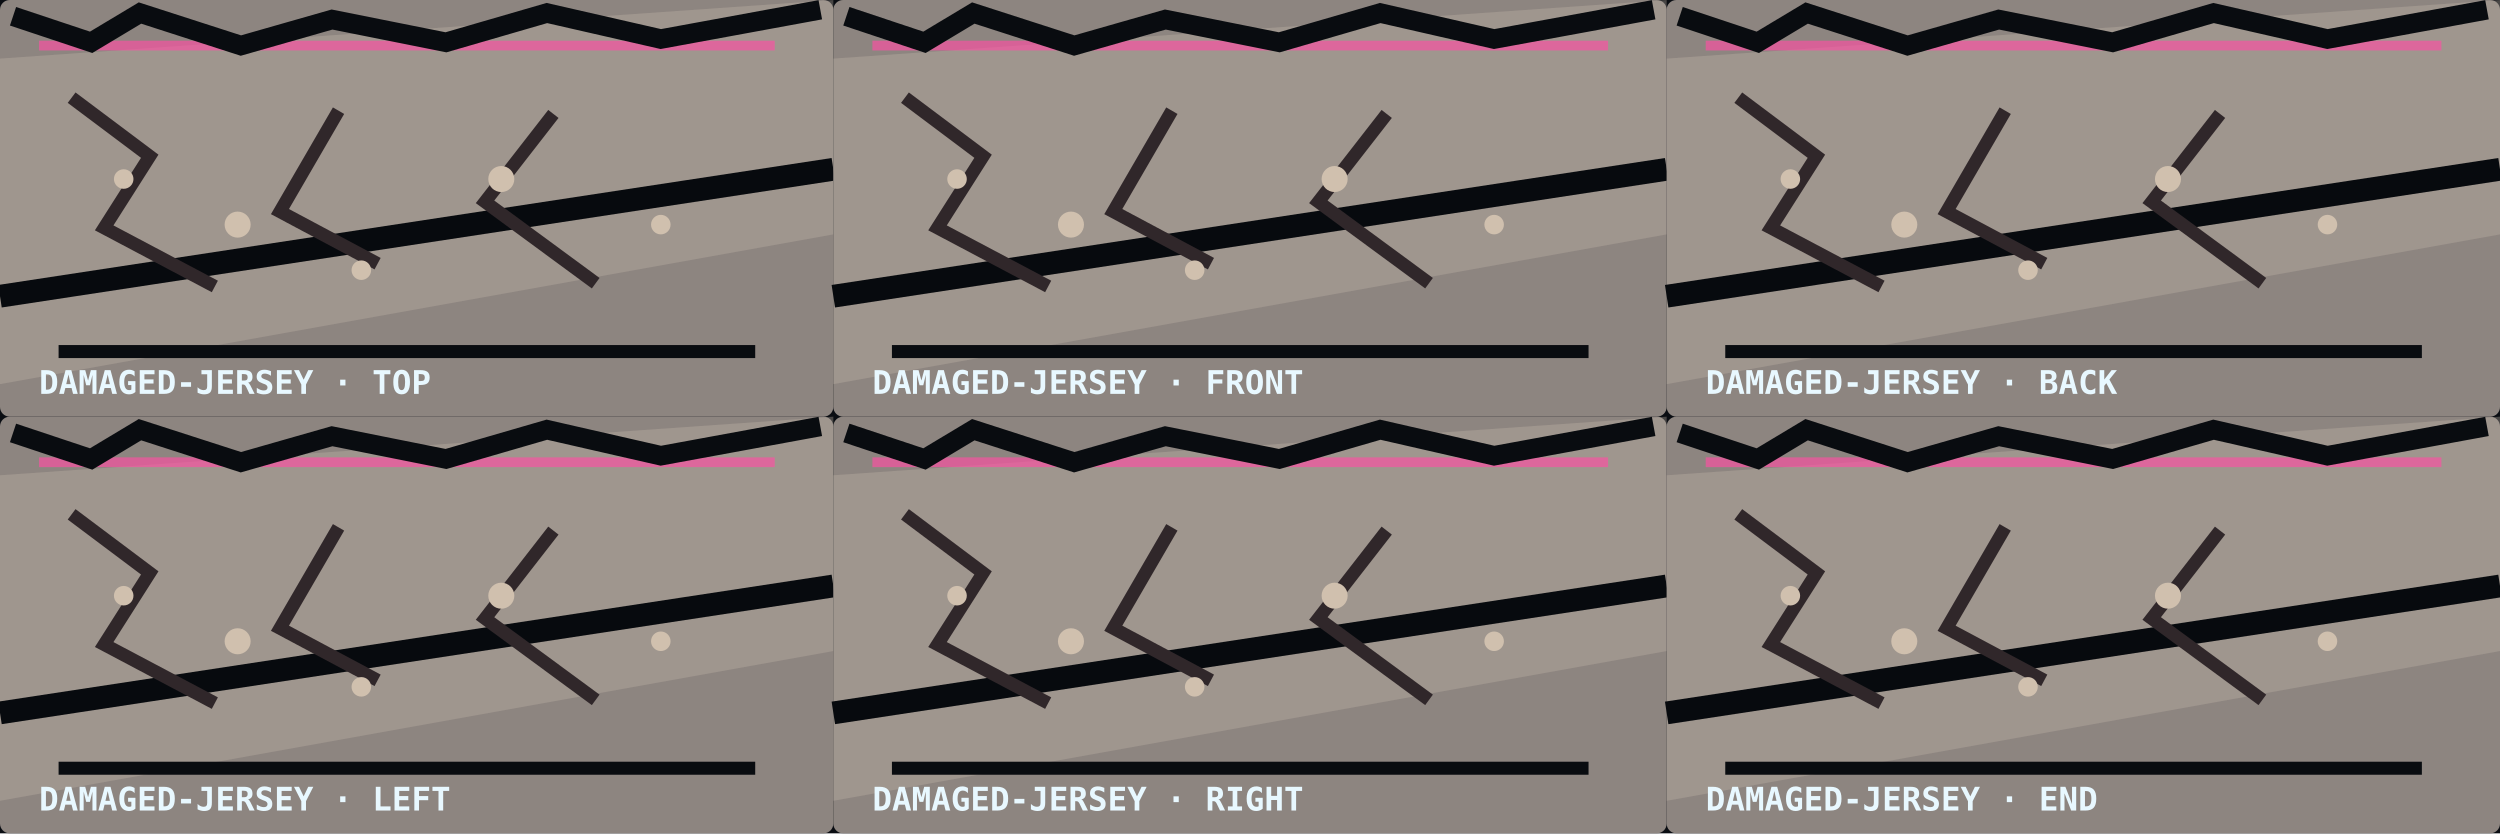
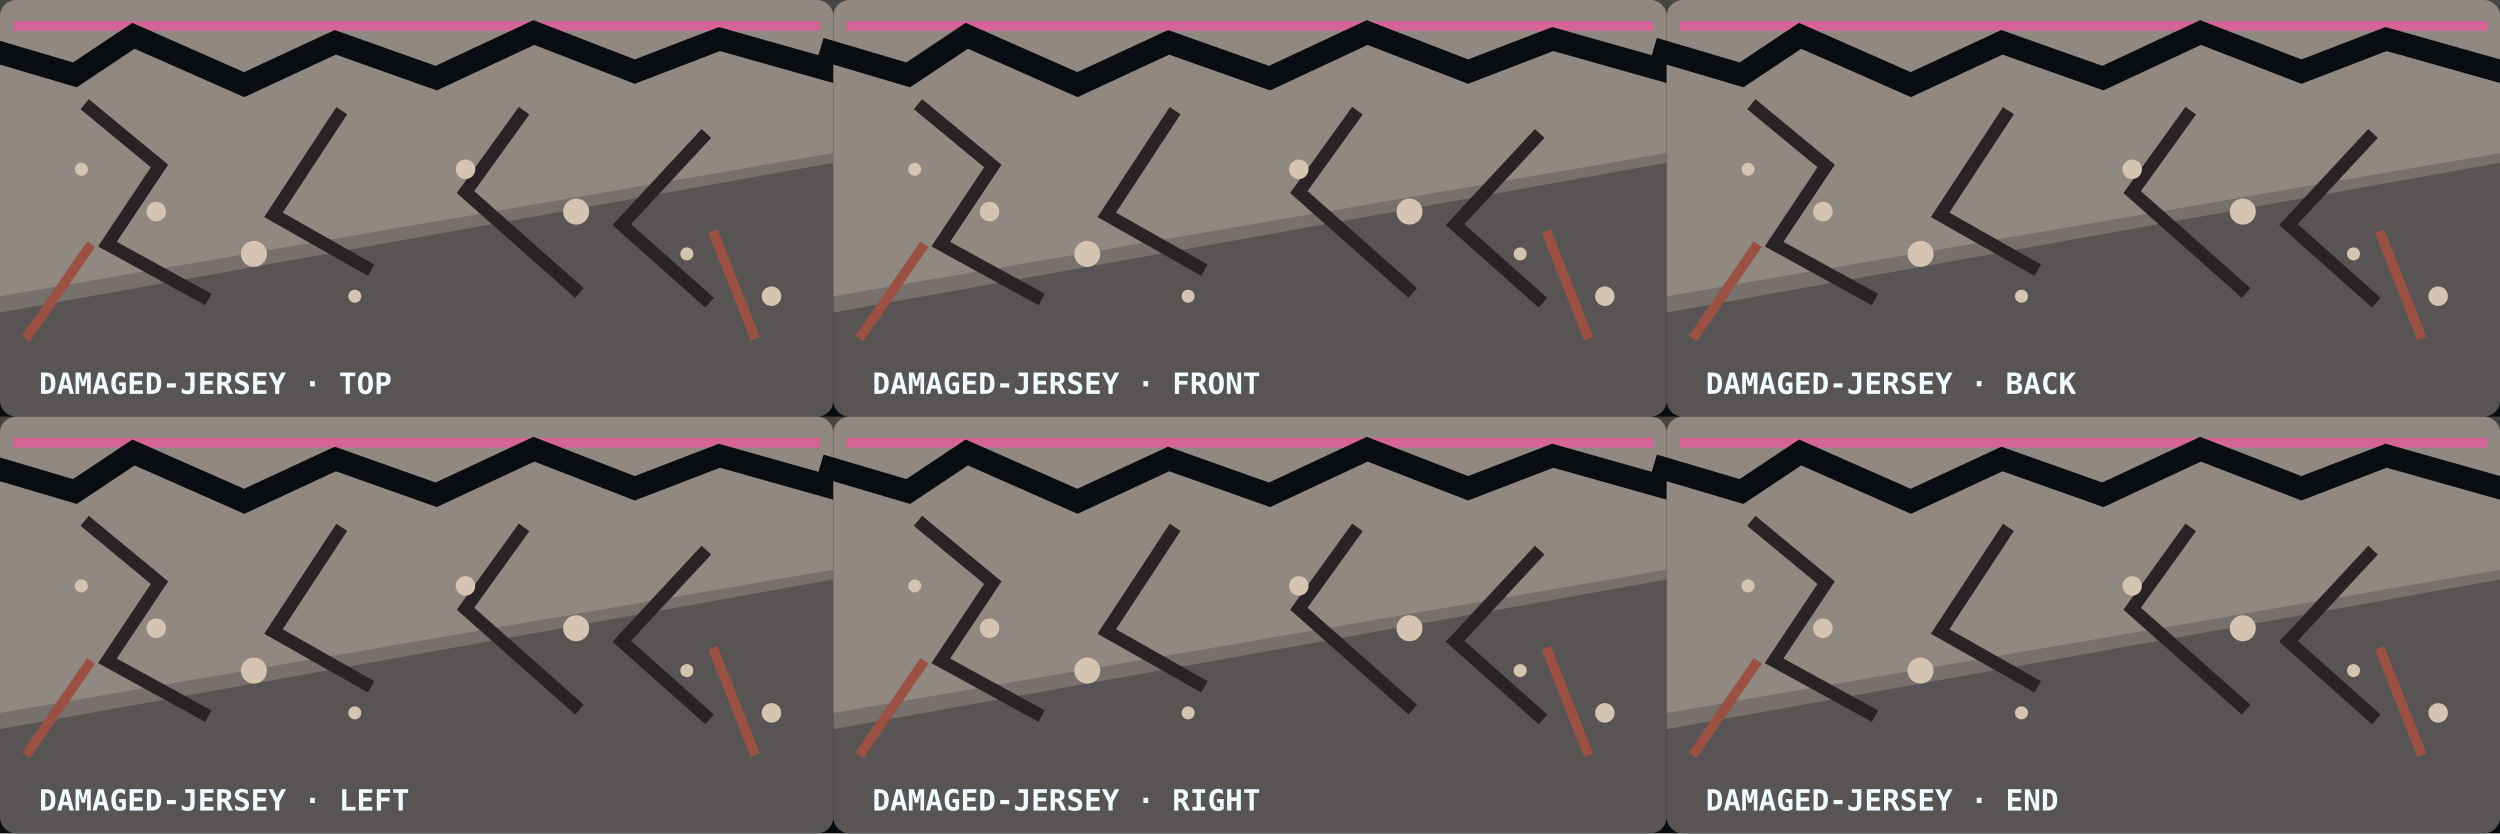
<svg xmlns="http://www.w3.org/2000/svg" width="768" height="256" viewBox="0 0 768 256">
-   <rect width="768" height="256" fill="#0a0d12" />
+   <rect width="768" height="256" fill="#080b10" />
  <g transform="translate(0 0)">
-     <rect width="256" height="128" rx="3" fill="#8d8580" />
-     <path d="M0 18 L256 0 L256 72 L0 118Z" fill="#c2b6a9" opacity=".34" />
-     <path d="M0 91 L256 52" stroke="#070a0e" stroke-width="7" />
-     <path d="M12 14 L238 14" stroke="#ff4fa3" stroke-width="3" opacity=".65" />
-     <path d="M18 108 L232 108" stroke="#090c10" stroke-width="4" />
-     <path d="M22 30l24 18-14 22 34 18m38-54l-18 31 30 16m54-46l-21 27 34 25" fill="none" stroke="#30272a" stroke-width="4" />
-     <g fill="#d0c0ae">
-       <circle cx="38" cy="55" r="3" />
-       <circle cx="73" cy="69" r="4" />
-       <circle cx="111" cy="83" r="3" />
-       <circle cx="154" cy="55" r="4" />
-       <circle cx="203" cy="69" r="3" />
+     <rect width="256" height="128" rx="5" fill="#77706d" />
+     <path d="M0 0H256V47L0 91Z" fill="#c4b7aa" opacity=".34" />
+     <path d="M0 96L256 50V128H0Z" fill="#070a0e" opacity=".28" />
+     <path d="M4 8L252 8" stroke="#ff4fa3" stroke-width="3" opacity=".62" />
+     <path d="M-4 15l27 8 18-12 34 15 28-13 31 11 30-14 31 12 26-10 39 11" fill="none" stroke="#090c10" stroke-width="7" />
+     <path d="M26 32l23 19-16 24 31 17m41-58l-21 32 30 17m47-49l-18 25 35 31m39-49l-26 28 27 24" fill="none" stroke="#2a2326" stroke-width="4" />
+     <g fill="#d5c4b1">
+       <circle cx="25" cy="52" r="2" />
+       <circle cx="48" cy="65" r="3" />
+       <circle cx="78" cy="78" r="4" />
+       <circle cx="109" cy="91" r="2" />
+       <circle cx="143" cy="52" r="3" />
+       <circle cx="177" cy="65" r="4" />
+       <circle cx="211" cy="78" r="2" />
+       <circle cx="237" cy="91" r="3" />
    </g>
-     <path d="M4 5l24 8 15-9 31 10 28-8 35 7 31-9 35 8 49-9" fill="none" stroke="#090c10" stroke-width="6" />
-     <text x="12" y="121" fill="#e8f8ff" font-family="monospace" font-size="10" font-weight="700">DAMAGED-JERSEY · TOP</text>
+     <g stroke="#9a5144" stroke-width="3">
+       <path d="M8 104l20-29M232 104l-13-33" />
+     </g>
+     <text x="12" y="121" fill="#f0fbff" font-family="monospace" font-size="9" font-weight="700">DAMAGED-JERSEY · TOP</text>
  </g>
  <g transform="translate(256 0)">
-     <rect width="256" height="128" rx="3" fill="#8d8580" />
-     <path d="M0 18 L256 0 L256 72 L0 118Z" fill="#c2b6a9" opacity=".34" />
-     <path d="M0 91 L256 52" stroke="#070a0e" stroke-width="7" />
-     <path d="M12 14 L238 14" stroke="#ff4fa3" stroke-width="3" opacity=".65" />
-     <path d="M18 108 L232 108" stroke="#090c10" stroke-width="4" />
-     <path d="M22 30l24 18-14 22 34 18m38-54l-18 31 30 16m54-46l-21 27 34 25" fill="none" stroke="#30272a" stroke-width="4" />
-     <g fill="#d0c0ae">
-       <circle cx="38" cy="55" r="3" />
-       <circle cx="73" cy="69" r="4" />
-       <circle cx="111" cy="83" r="3" />
-       <circle cx="154" cy="55" r="4" />
-       <circle cx="203" cy="69" r="3" />
+     <rect width="256" height="128" rx="5" fill="#77706d" />
+     <path d="M0 0H256V47L0 91Z" fill="#c4b7aa" opacity=".34" />
+     <path d="M0 96L256 50V128H0Z" fill="#070a0e" opacity=".28" />
+     <path d="M4 8L252 8" stroke="#ff4fa3" stroke-width="3" opacity=".62" />
+     <path d="M-4 15l27 8 18-12 34 15 28-13 31 11 30-14 31 12 26-10 39 11" fill="none" stroke="#090c10" stroke-width="7" />
+     <path d="M26 32l23 19-16 24 31 17m41-58l-21 32 30 17m47-49l-18 25 35 31m39-49l-26 28 27 24" fill="none" stroke="#2a2326" stroke-width="4" />
+     <g fill="#d5c4b1">
+       <circle cx="25" cy="52" r="2" />
+       <circle cx="48" cy="65" r="3" />
+       <circle cx="78" cy="78" r="4" />
+       <circle cx="109" cy="91" r="2" />
+       <circle cx="143" cy="52" r="3" />
+       <circle cx="177" cy="65" r="4" />
+       <circle cx="211" cy="78" r="2" />
+       <circle cx="237" cy="91" r="3" />
    </g>
-     <path d="M4 5l24 8 15-9 31 10 28-8 35 7 31-9 35 8 49-9" fill="none" stroke="#090c10" stroke-width="6" />
-     <text x="12" y="121" fill="#e8f8ff" font-family="monospace" font-size="10" font-weight="700">DAMAGED-JERSEY · FRONT</text>
+     <g stroke="#9a5144" stroke-width="3">
+       <path d="M8 104l20-29M232 104l-13-33" />
+     </g>
+     <text x="12" y="121" fill="#f0fbff" font-family="monospace" font-size="9" font-weight="700">DAMAGED-JERSEY · FRONT</text>
  </g>
  <g transform="translate(512 0)">
-     <rect width="256" height="128" rx="3" fill="#8d8580" />
-     <path d="M0 18 L256 0 L256 72 L0 118Z" fill="#c2b6a9" opacity=".34" />
-     <path d="M0 91 L256 52" stroke="#070a0e" stroke-width="7" />
-     <path d="M12 14 L238 14" stroke="#ff4fa3" stroke-width="3" opacity=".65" />
-     <path d="M18 108 L232 108" stroke="#090c10" stroke-width="4" />
-     <path d="M22 30l24 18-14 22 34 18m38-54l-18 31 30 16m54-46l-21 27 34 25" fill="none" stroke="#30272a" stroke-width="4" />
-     <g fill="#d0c0ae">
-       <circle cx="38" cy="55" r="3" />
-       <circle cx="73" cy="69" r="4" />
-       <circle cx="111" cy="83" r="3" />
-       <circle cx="154" cy="55" r="4" />
-       <circle cx="203" cy="69" r="3" />
+     <rect width="256" height="128" rx="5" fill="#77706d" />
+     <path d="M0 0H256V47L0 91Z" fill="#c4b7aa" opacity=".34" />
+     <path d="M0 96L256 50V128H0Z" fill="#070a0e" opacity=".28" />
+     <path d="M4 8L252 8" stroke="#ff4fa3" stroke-width="3" opacity=".62" />
+     <path d="M-4 15l27 8 18-12 34 15 28-13 31 11 30-14 31 12 26-10 39 11" fill="none" stroke="#090c10" stroke-width="7" />
+     <path d="M26 32l23 19-16 24 31 17m41-58l-21 32 30 17m47-49l-18 25 35 31m39-49l-26 28 27 24" fill="none" stroke="#2a2326" stroke-width="4" />
+     <g fill="#d5c4b1">
+       <circle cx="25" cy="52" r="2" />
+       <circle cx="48" cy="65" r="3" />
+       <circle cx="78" cy="78" r="4" />
+       <circle cx="109" cy="91" r="2" />
+       <circle cx="143" cy="52" r="3" />
+       <circle cx="177" cy="65" r="4" />
+       <circle cx="211" cy="78" r="2" />
+       <circle cx="237" cy="91" r="3" />
    </g>
-     <path d="M4 5l24 8 15-9 31 10 28-8 35 7 31-9 35 8 49-9" fill="none" stroke="#090c10" stroke-width="6" />
-     <text x="12" y="121" fill="#e8f8ff" font-family="monospace" font-size="10" font-weight="700">DAMAGED-JERSEY · BACK</text>
+     <g stroke="#9a5144" stroke-width="3">
+       <path d="M8 104l20-29M232 104l-13-33" />
+     </g>
+     <text x="12" y="121" fill="#f0fbff" font-family="monospace" font-size="9" font-weight="700">DAMAGED-JERSEY · BACK</text>
  </g>
  <g transform="translate(0 128)">
-     <rect width="256" height="128" rx="3" fill="#8d8580" />
-     <path d="M0 18 L256 0 L256 72 L0 118Z" fill="#c2b6a9" opacity=".34" />
-     <path d="M0 91 L256 52" stroke="#070a0e" stroke-width="7" />
-     <path d="M12 14 L238 14" stroke="#ff4fa3" stroke-width="3" opacity=".65" />
-     <path d="M18 108 L232 108" stroke="#090c10" stroke-width="4" />
-     <path d="M22 30l24 18-14 22 34 18m38-54l-18 31 30 16m54-46l-21 27 34 25" fill="none" stroke="#30272a" stroke-width="4" />
-     <g fill="#d0c0ae">
-       <circle cx="38" cy="55" r="3" />
-       <circle cx="73" cy="69" r="4" />
-       <circle cx="111" cy="83" r="3" />
-       <circle cx="154" cy="55" r="4" />
-       <circle cx="203" cy="69" r="3" />
+     <rect width="256" height="128" rx="5" fill="#77706d" />
+     <path d="M0 0H256V47L0 91Z" fill="#c4b7aa" opacity=".34" />
+     <path d="M0 96L256 50V128H0Z" fill="#070a0e" opacity=".28" />
+     <path d="M4 8L252 8" stroke="#ff4fa3" stroke-width="3" opacity=".62" />
+     <path d="M-4 15l27 8 18-12 34 15 28-13 31 11 30-14 31 12 26-10 39 11" fill="none" stroke="#090c10" stroke-width="7" />
+     <path d="M26 32l23 19-16 24 31 17m41-58l-21 32 30 17m47-49l-18 25 35 31m39-49l-26 28 27 24" fill="none" stroke="#2a2326" stroke-width="4" />
+     <g fill="#d5c4b1">
+       <circle cx="25" cy="52" r="2" />
+       <circle cx="48" cy="65" r="3" />
+       <circle cx="78" cy="78" r="4" />
+       <circle cx="109" cy="91" r="2" />
+       <circle cx="143" cy="52" r="3" />
+       <circle cx="177" cy="65" r="4" />
+       <circle cx="211" cy="78" r="2" />
+       <circle cx="237" cy="91" r="3" />
    </g>
-     <path d="M4 5l24 8 15-9 31 10 28-8 35 7 31-9 35 8 49-9" fill="none" stroke="#090c10" stroke-width="6" />
-     <text x="12" y="121" fill="#e8f8ff" font-family="monospace" font-size="10" font-weight="700">DAMAGED-JERSEY · LEFT</text>
+     <g stroke="#9a5144" stroke-width="3">
+       <path d="M8 104l20-29M232 104l-13-33" />
+     </g>
+     <text x="12" y="121" fill="#f0fbff" font-family="monospace" font-size="9" font-weight="700">DAMAGED-JERSEY · LEFT</text>
  </g>
  <g transform="translate(256 128)">
-     <rect width="256" height="128" rx="3" fill="#8d8580" />
-     <path d="M0 18 L256 0 L256 72 L0 118Z" fill="#c2b6a9" opacity=".34" />
-     <path d="M0 91 L256 52" stroke="#070a0e" stroke-width="7" />
-     <path d="M12 14 L238 14" stroke="#ff4fa3" stroke-width="3" opacity=".65" />
-     <path d="M18 108 L232 108" stroke="#090c10" stroke-width="4" />
-     <path d="M22 30l24 18-14 22 34 18m38-54l-18 31 30 16m54-46l-21 27 34 25" fill="none" stroke="#30272a" stroke-width="4" />
-     <g fill="#d0c0ae">
-       <circle cx="38" cy="55" r="3" />
-       <circle cx="73" cy="69" r="4" />
-       <circle cx="111" cy="83" r="3" />
-       <circle cx="154" cy="55" r="4" />
-       <circle cx="203" cy="69" r="3" />
+     <rect width="256" height="128" rx="5" fill="#77706d" />
+     <path d="M0 0H256V47L0 91Z" fill="#c4b7aa" opacity=".34" />
+     <path d="M0 96L256 50V128H0Z" fill="#070a0e" opacity=".28" />
+     <path d="M4 8L252 8" stroke="#ff4fa3" stroke-width="3" opacity=".62" />
+     <path d="M-4 15l27 8 18-12 34 15 28-13 31 11 30-14 31 12 26-10 39 11" fill="none" stroke="#090c10" stroke-width="7" />
+     <path d="M26 32l23 19-16 24 31 17m41-58l-21 32 30 17m47-49l-18 25 35 31m39-49l-26 28 27 24" fill="none" stroke="#2a2326" stroke-width="4" />
+     <g fill="#d5c4b1">
+       <circle cx="25" cy="52" r="2" />
+       <circle cx="48" cy="65" r="3" />
+       <circle cx="78" cy="78" r="4" />
+       <circle cx="109" cy="91" r="2" />
+       <circle cx="143" cy="52" r="3" />
+       <circle cx="177" cy="65" r="4" />
+       <circle cx="211" cy="78" r="2" />
+       <circle cx="237" cy="91" r="3" />
    </g>
-     <path d="M4 5l24 8 15-9 31 10 28-8 35 7 31-9 35 8 49-9" fill="none" stroke="#090c10" stroke-width="6" />
-     <text x="12" y="121" fill="#e8f8ff" font-family="monospace" font-size="10" font-weight="700">DAMAGED-JERSEY · RIGHT</text>
+     <g stroke="#9a5144" stroke-width="3">
+       <path d="M8 104l20-29M232 104l-13-33" />
+     </g>
+     <text x="12" y="121" fill="#f0fbff" font-family="monospace" font-size="9" font-weight="700">DAMAGED-JERSEY · RIGHT</text>
  </g>
  <g transform="translate(512 128)">
-     <rect width="256" height="128" rx="3" fill="#8d8580" />
-     <path d="M0 18 L256 0 L256 72 L0 118Z" fill="#c2b6a9" opacity=".34" />
-     <path d="M0 91 L256 52" stroke="#070a0e" stroke-width="7" />
-     <path d="M12 14 L238 14" stroke="#ff4fa3" stroke-width="3" opacity=".65" />
-     <path d="M18 108 L232 108" stroke="#090c10" stroke-width="4" />
-     <path d="M22 30l24 18-14 22 34 18m38-54l-18 31 30 16m54-46l-21 27 34 25" fill="none" stroke="#30272a" stroke-width="4" />
-     <g fill="#d0c0ae">
-       <circle cx="38" cy="55" r="3" />
-       <circle cx="73" cy="69" r="4" />
-       <circle cx="111" cy="83" r="3" />
-       <circle cx="154" cy="55" r="4" />
-       <circle cx="203" cy="69" r="3" />
+     <rect width="256" height="128" rx="5" fill="#77706d" />
+     <path d="M0 0H256V47L0 91Z" fill="#c4b7aa" opacity=".34" />
+     <path d="M0 96L256 50V128H0Z" fill="#070a0e" opacity=".28" />
+     <path d="M4 8L252 8" stroke="#ff4fa3" stroke-width="3" opacity=".62" />
+     <path d="M-4 15l27 8 18-12 34 15 28-13 31 11 30-14 31 12 26-10 39 11" fill="none" stroke="#090c10" stroke-width="7" />
+     <path d="M26 32l23 19-16 24 31 17m41-58l-21 32 30 17m47-49l-18 25 35 31m39-49l-26 28 27 24" fill="none" stroke="#2a2326" stroke-width="4" />
+     <g fill="#d5c4b1">
+       <circle cx="25" cy="52" r="2" />
+       <circle cx="48" cy="65" r="3" />
+       <circle cx="78" cy="78" r="4" />
+       <circle cx="109" cy="91" r="2" />
+       <circle cx="143" cy="52" r="3" />
+       <circle cx="177" cy="65" r="4" />
+       <circle cx="211" cy="78" r="2" />
+       <circle cx="237" cy="91" r="3" />
    </g>
-     <path d="M4 5l24 8 15-9 31 10 28-8 35 7 31-9 35 8 49-9" fill="none" stroke="#090c10" stroke-width="6" />
-     <text x="12" y="121" fill="#e8f8ff" font-family="monospace" font-size="10" font-weight="700">DAMAGED-JERSEY · END</text>
+     <g stroke="#9a5144" stroke-width="3">
+       <path d="M8 104l20-29M232 104l-13-33" />
+     </g>
+     <text x="12" y="121" fill="#f0fbff" font-family="monospace" font-size="9" font-weight="700">DAMAGED-JERSEY · END</text>
  </g>
</svg>
